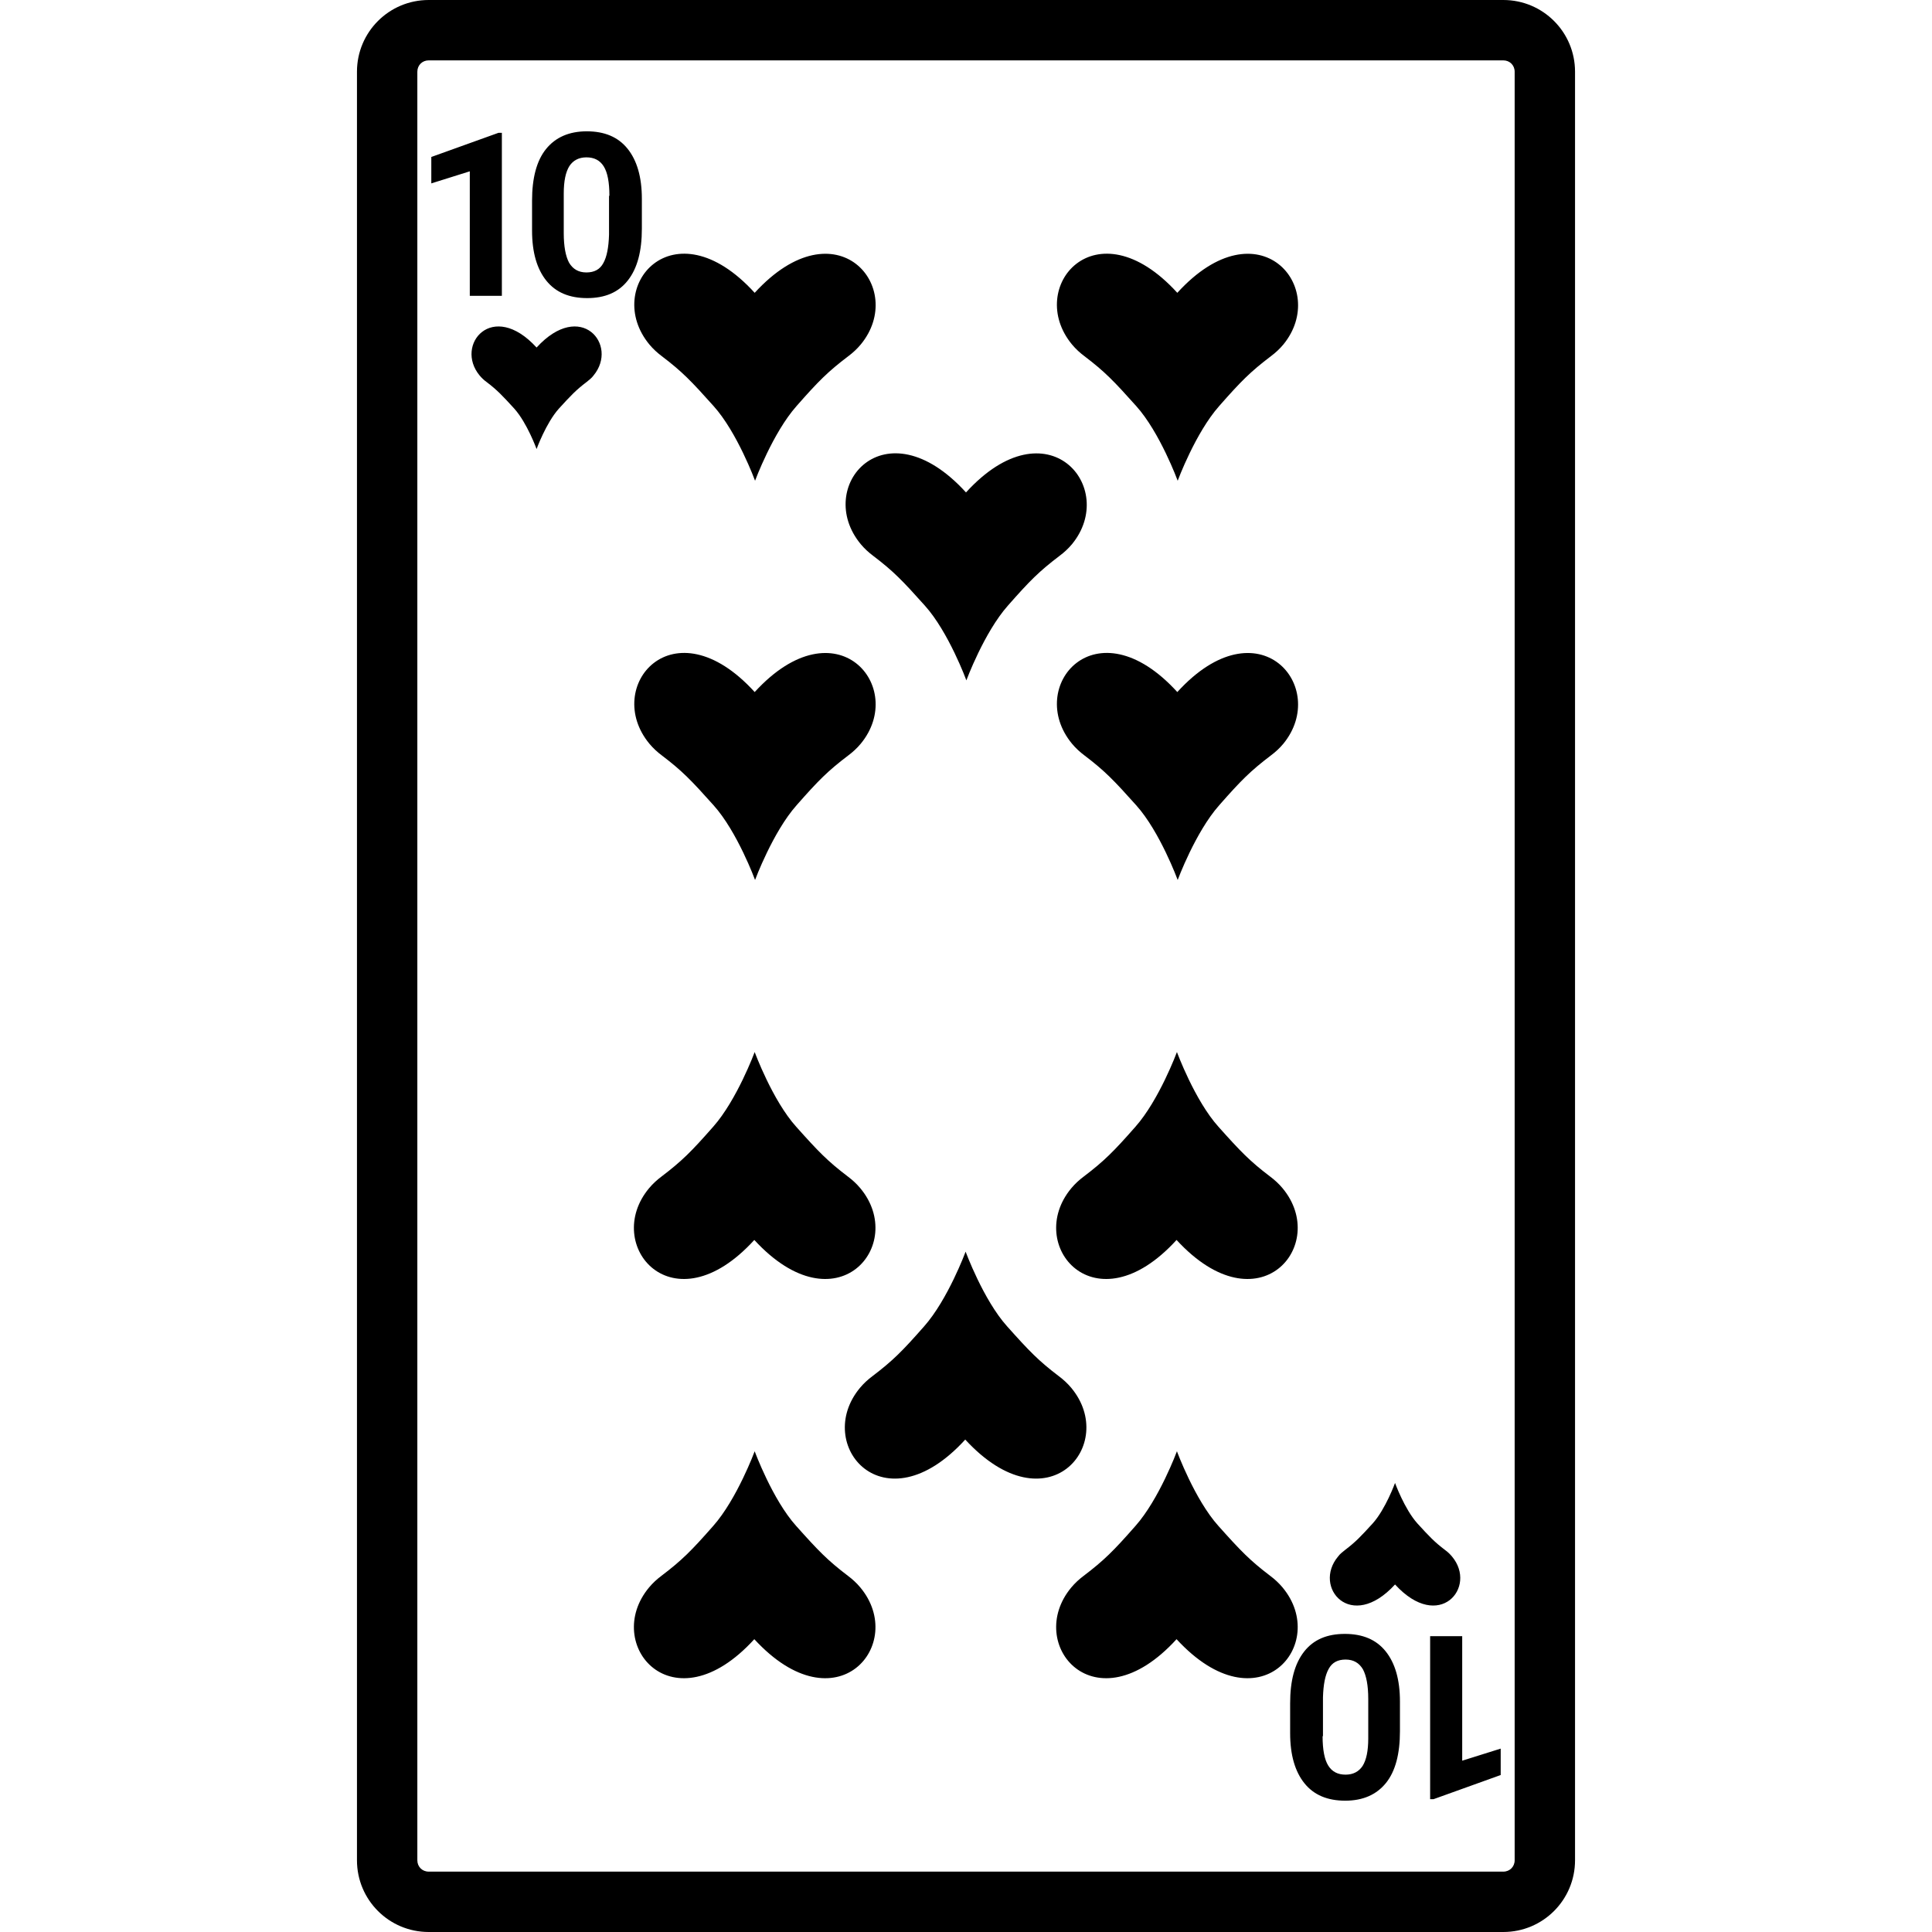
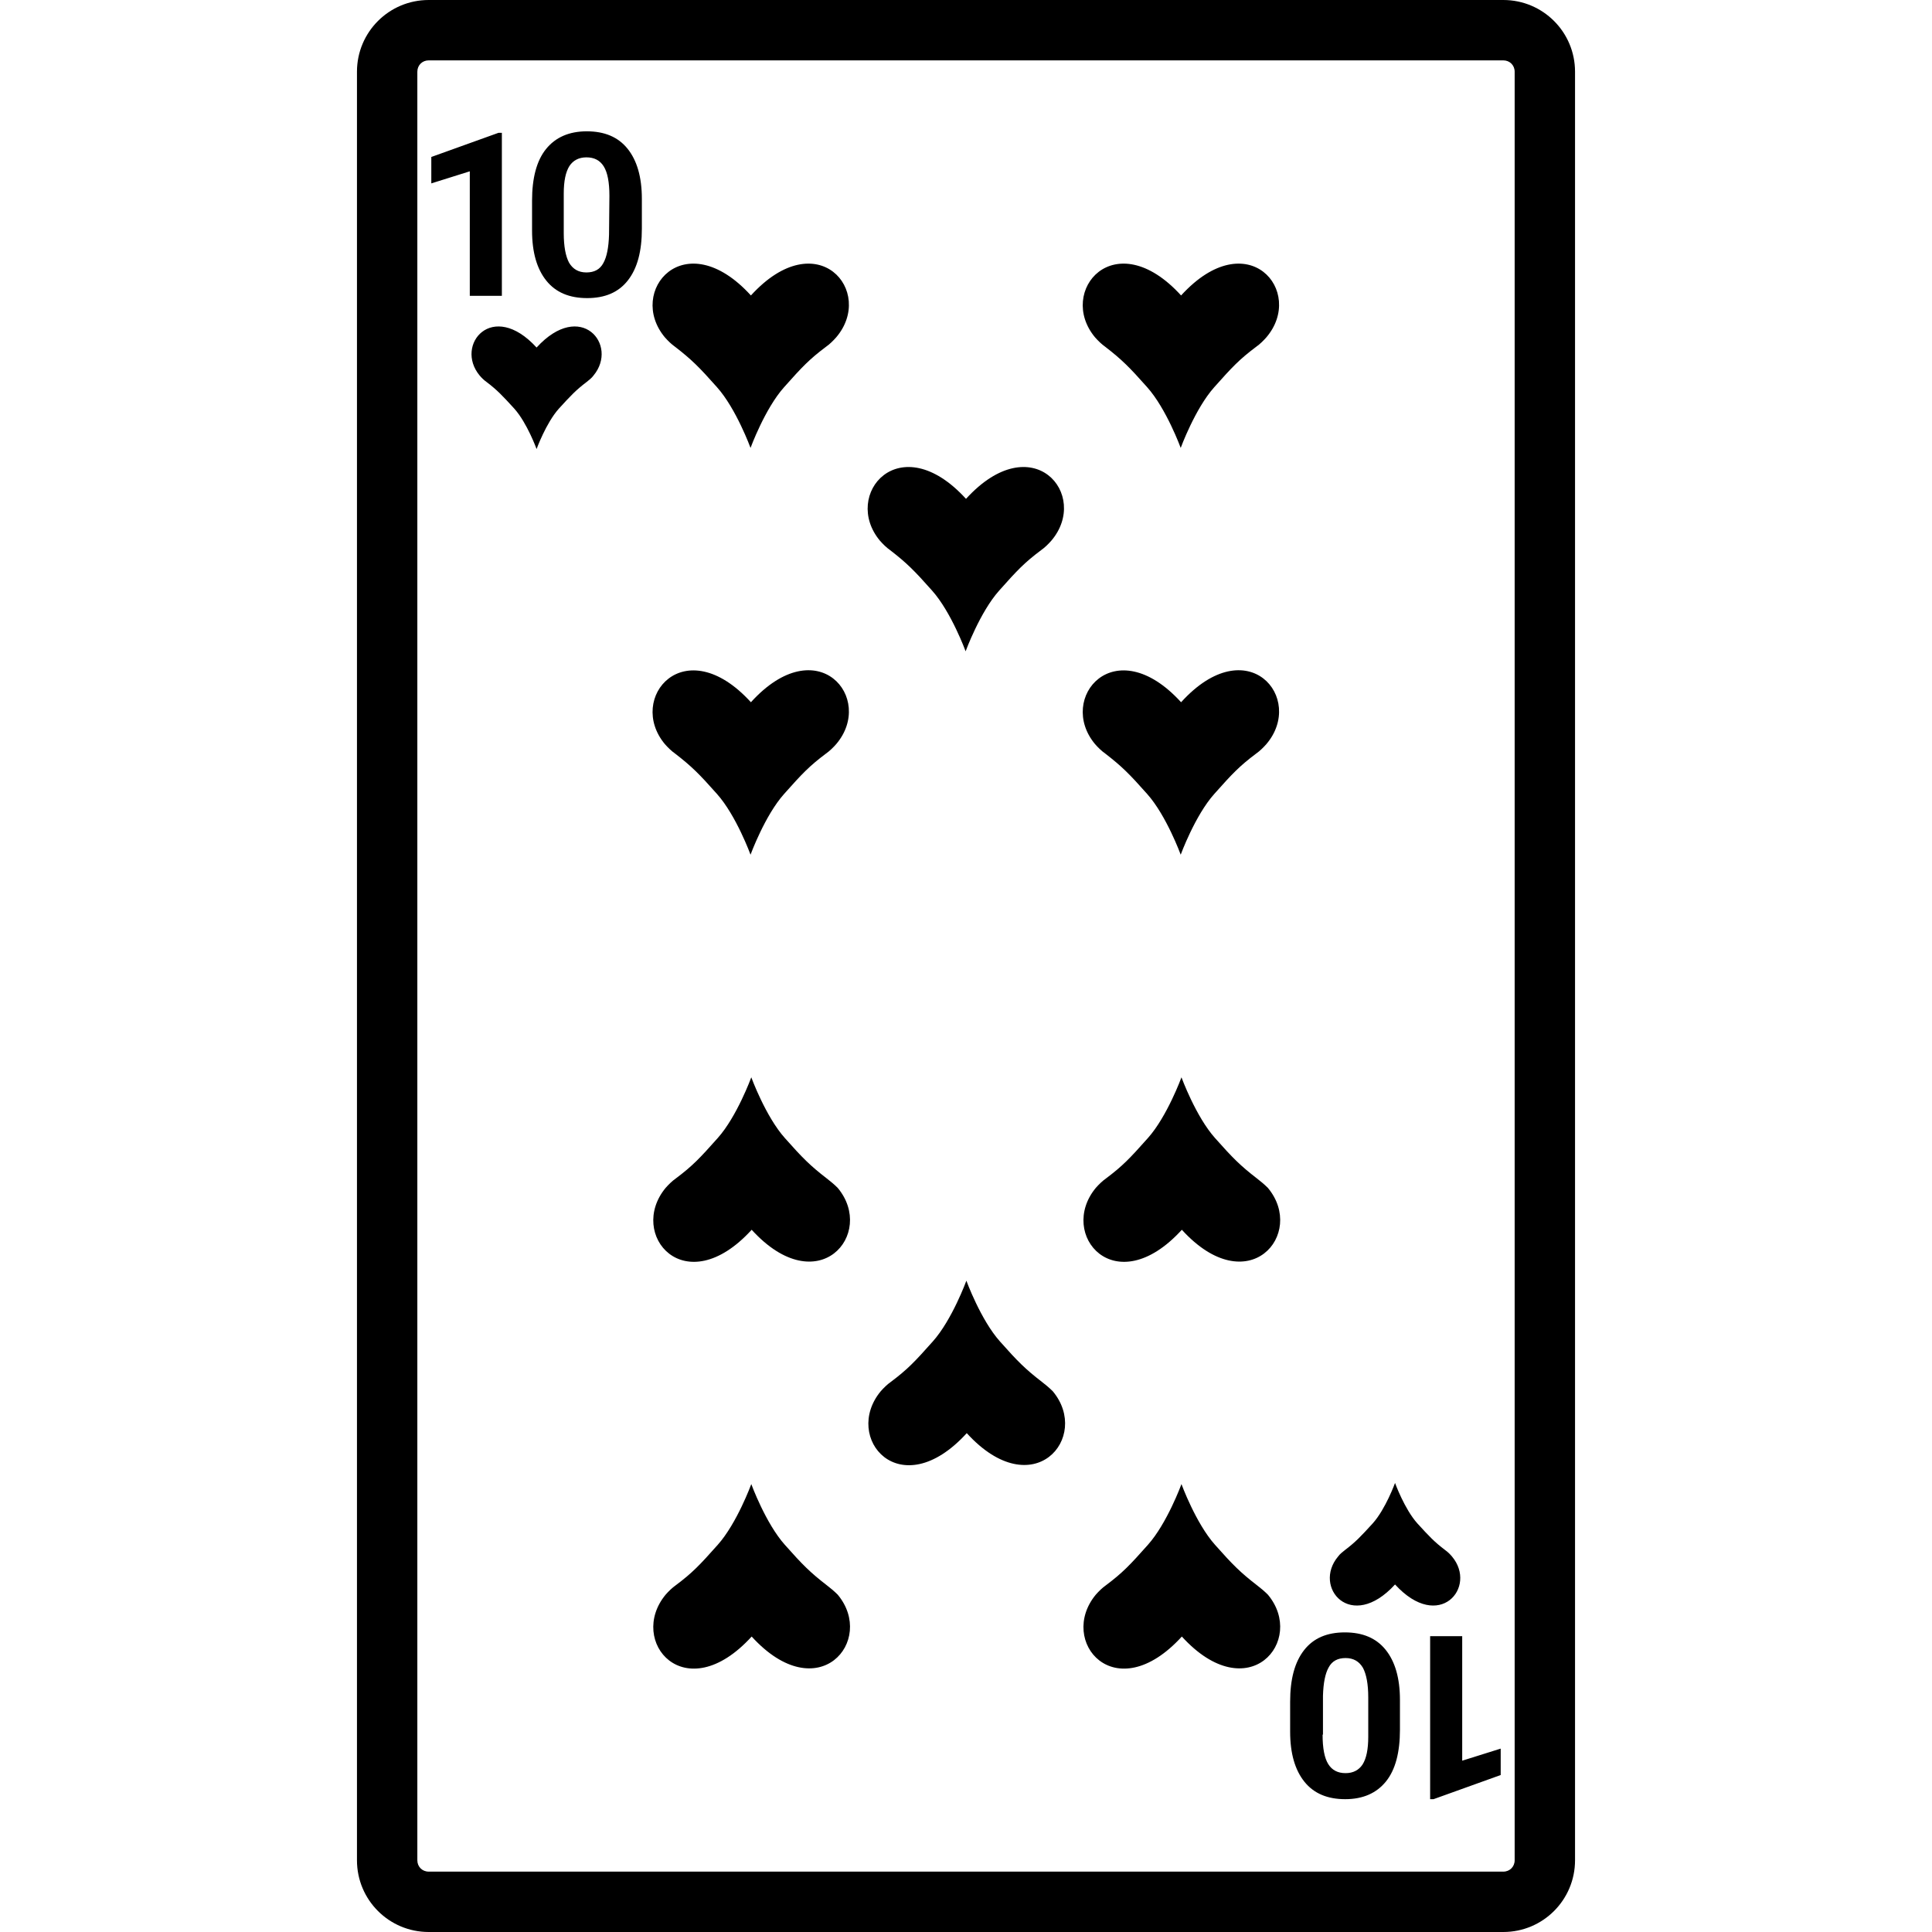
- <svg xmlns="http://www.w3.org/2000/svg" version="1.1" x="0" y="0" viewBox="0 0 512 512" xml:space="preserve">
-   <path d="M398.4 16c1.7 0 3 1.3 3 3v474c0 1.7-1.3 3-3 3H113.6c-1.7 0-3-1.3-3-3V19c0-1.7 1.3-3 3-3h284.8m0-16H113.6c-10.5 0-19 8.5-19 19v474c0 10.5 8.5 19 19 19h284.8c10.5 0 19-8.5 19-19V19c0-10.5-8.5-19-19-19zm-19.5 433.6h8.6v33l10.2-3.2v7l-17.8 6.4h-.9v-43.2zm-37 17.8c0-6 1.2-10.5 3.7-13.7 2.5-3.2 6.1-4.7 10.8-4.7 4.7 0 8.3 1.5 10.8 4.6 2.5 3.1 3.8 7.5 3.8 13.3v7.9c0 6-1.2 10.6-3.7 13.7-2.5 3.1-6.1 4.7-10.8 4.7-4.7 0-8.3-1.5-10.8-4.6-2.5-3.1-3.8-7.5-3.8-13.3v-7.9zm8.6 8.7c0 3.6.5 6.2 1.5 7.8 1 1.6 2.5 2.4 4.6 2.4 2 0 3.5-.8 4.5-2.3 1-1.6 1.5-4 1.5-7.3v-10.5c0-3.5-.5-6.1-1.4-7.8-1-1.7-2.5-2.6-4.6-2.6-2.1 0-3.6.8-4.5 2.5-.9 1.6-1.4 4.1-1.5 7.5v10.3zM133.1 78.4h-8.6v-33l-10.2 3.2v-7l17.8-6.4h.9v43.2zm37-17.8c0 6-1.2 10.5-3.7 13.7-2.5 3.2-6.1 4.7-10.8 4.7-4.7 0-8.3-1.5-10.8-4.6-2.5-3.1-3.8-7.5-3.8-13.3v-7.9c0-6 1.2-10.6 3.7-13.7 2.5-3.1 6.1-4.7 10.8-4.7 4.7 0 8.3 1.5 10.8 4.6 2.5 3.1 3.8 7.5 3.8 13.3v7.9zm-8.6-8.7c0-3.6-.5-6.2-1.5-7.8-1-1.6-2.5-2.4-4.6-2.4-2 0-3.5.8-4.5 2.3-1 1.6-1.5 4-1.5 7.3v10.5c0 3.5.5 6.1 1.4 7.8 1 1.7 2.5 2.6 4.6 2.6 2.1 0 3.6-.8 4.5-2.5.9-1.6 1.4-4.1 1.5-7.5V51.9zm-19.3 40.2c-11.7-12.8-21.8-.7-15.1 7.4.5.6 1.1 1.2 1.8 1.7 2.9 2.2 4.2 3.6 7.4 7.1 3.4 3.8 5.9 10.7 5.9 10.7s2.5-6.9 5.9-10.7c3.2-3.5 4.5-4.9 7.4-7.1.6-.5 1.3-1 1.8-1.7 6.7-8.1-3.4-20.2-15.1-7.4zm242.6 320.4c-.5-.6-1.1-1.2-1.8-1.7-2.9-2.2-4.2-3.6-7.4-7.1-3.4-3.8-5.9-10.7-5.9-10.7s-2.5 6.9-5.9 10.7c-3.2 3.5-4.5 4.9-7.4 7.1-.6.5-1.3 1-1.8 1.7-6.8 8.1 3.4 20.2 15.1 7.4 11.7 12.8 21.9.7 15.1-7.4zM200 77.6c-21.6-23.7-40.4-1.4-27.9 13.7 1 1.2 2.1 2.2 3.3 3.1 5.4 4.1 7.8 6.6 13.7 13.2 6.3 7 11 19.8 11 19.8s4.7-12.7 11-19.8c5.8-6.6 8.3-9.1 13.7-13.2 1.2-.9 2.3-1.9 3.3-3.1 12.4-15-6.4-37.4-28.1-13.7zm112 0c-21.6-23.7-40.4-1.4-27.9 13.7 1 1.2 2.1 2.2 3.3 3.1 5.4 4.1 7.8 6.6 13.7 13.2 6.3 7 11 19.8 11 19.8s4.7-12.7 11-19.8c5.8-6.6 8.3-9.1 13.7-13.2 1.2-.9 2.3-1.9 3.3-3.1 12.3-15-6.5-37.4-28.1-13.7zm-56 52.9c-21.6-23.7-40.4-1.4-27.9 13.7 1 1.2 2.1 2.2 3.3 3.1 5.4 4.1 7.8 6.6 13.7 13.2 6.3 7 11 19.8 11 19.8s4.7-12.7 11-19.8c5.8-6.6 8.3-9.1 13.7-13.2 1.2-.9 2.3-1.9 3.3-3.1 12.3-15-6.5-37.4-28.1-13.7zm-56 52.9c-21.6-23.7-40.4-1.4-27.9 13.7 1 1.2 2.1 2.2 3.3 3.1 5.4 4.1 7.8 6.6 13.7 13.2 6.3 7 11 19.8 11 19.8s4.7-12.7 11-19.8c5.8-6.6 8.3-9.1 13.7-13.2 1.2-.9 2.3-1.9 3.3-3.1 12.4-15-6.4-37.4-28.1-13.7zm112 0c-21.6-23.7-40.4-1.4-27.9 13.7 1 1.2 2.1 2.2 3.3 3.1 5.4 4.1 7.8 6.6 13.7 13.2 6.3 7 11 19.8 11 19.8s4.7-12.7 11-19.8c5.8-6.6 8.3-9.1 13.7-13.2 1.2-.9 2.3-1.9 3.3-3.1 12.3-15-6.5-37.4-28.1-13.7zm-84 237.3c-1-1.2-2.1-2.2-3.3-3.1-5.4-4.1-7.8-6.6-13.7-13.2-6.3-7-11-19.8-11-19.8s-4.7 12.7-11 19.8c-5.8 6.6-8.3 9.1-13.7 13.2-1.2.9-2.3 1.9-3.3 3.1-12.5 15 6.3 37.4 27.9 13.7 21.8 23.7 40.6 1.3 28.1-13.7zm111.9 0c-1-1.2-2.1-2.2-3.3-3.1-5.4-4.1-7.8-6.6-13.7-13.2-6.3-7-11-19.8-11-19.8s-4.7 12.7-11 19.8c-5.8 6.6-8.3 9.1-13.7 13.2-1.2.9-2.3 1.9-3.3 3.1-12.5 15 6.3 37.4 27.9 13.7 21.8 23.7 40.6 1.3 28.1-13.7zM228 314.9c-1-1.2-2.1-2.2-3.3-3.1-5.4-4.1-7.8-6.6-13.7-13.2-6.3-7-11-19.8-11-19.8s-4.7 12.7-11 19.8c-5.8 6.6-8.3 9.1-13.7 13.2-1.2.9-2.3 1.9-3.3 3.1-12.5 15 6.3 37.4 27.9 13.7 21.8 23.7 40.6 1.3 28.1-13.7zm111.9 0c-1-1.2-2.1-2.2-3.3-3.1-5.4-4.1-7.8-6.6-13.7-13.2-6.3-7-11-19.8-11-19.8s-4.7 12.7-11 19.8c-5.8 6.6-8.3 9.1-13.7 13.2-1.2.9-2.3 1.9-3.3 3.1-12.5 15 6.3 37.4 27.9 13.7 21.8 23.7 40.6 1.3 28.1-13.7zm-56 52.9c-1-1.2-2.1-2.2-3.3-3.1-5.4-4.1-7.8-6.6-13.7-13.2-6.3-7-11-19.8-11-19.8s-4.7 12.7-11 19.8c-5.8 6.6-8.3 9.1-13.7 13.2-1.2.9-2.3 1.9-3.3 3.1-12.5 15 6.3 37.4 27.9 13.7 21.8 23.7 40.6 1.3 28.1-13.7z" />
+ <svg xmlns="http://www.w3.org/2000/svg" viewBox="0 0 512 512" style="enable-background:new 0 0 512 512" xml:space="preserve">
+   <path d="M354.6 412.5c.5-.7 1.2-1.2 1.8-1.7 2.9-2.2 4.2-3.6 7.4-7.1 3.4-3.8 5.9-10.7 5.9-10.7s2.5 6.9 5.9 10.7c3.2 3.5 4.5 4.9 7.4 7.1.7.5 1.3 1.1 1.8 1.7 6.8 8.1-3.4 20.2-15.1 7.4-11.7 12.8-21.9.7-15.1-7.4zm32.9 21.1H379v43.2h.9l17.8-6.4v-7l-10.2 3.2v-33zM417.4 19v474c0 10.5-8.5 19-19 19H113.6c-10.5 0-19-8.5-19-19V19c0-10.5 8.5-19 19-19h284.8c10.5 0 19 8.5 19 19zm-16 0c0-1.7-1.3-3-3-3H113.6c-1.7 0-3 1.3-3 3v474c0 1.7 1.3 3 3 3h284.8c1.7 0 3-1.3 3-3V19zM133 78.4V35.2h-.9l-17.8 6.4v7l10.2-3.2v33h8.5zm33.3-39c2.5 3.1 3.8 7.5 3.8 13.3v7.9c0 6-1.2 10.5-3.7 13.7s-6.1 4.7-10.8 4.7c-4.7 0-8.3-1.5-10.8-4.6-2.5-3.1-3.8-7.5-3.8-13.3v-7.9c0-6 1.2-10.6 3.7-13.7s6.1-4.7 10.8-4.7 8.3 1.5 10.8 4.6zm-4.8 12.5c0-3.6-.5-6.2-1.5-7.8-1-1.6-2.5-2.4-4.6-2.4-2 0-3.5.8-4.5 2.3-1 1.6-1.5 4-1.5 7.3v10.5c0 3.5.5 6.1 1.4 7.8 1 1.7 2.5 2.6 4.6 2.6 2.1 0 3.6-.8 4.5-2.5.9-1.6 1.4-4.1 1.5-7.5l.1-10.3zm-19.3 40.2c-11.7-12.8-21.8-.7-15.1 7.4.5.6 1.1 1.2 1.8 1.7 2.9 2.2 4.2 3.6 7.4 7.1 3.4 3.8 5.9 10.7 5.9 10.7s2.5-6.9 5.9-10.7c3.2-3.5 4.5-4.9 7.4-7.1.6-.5 1.3-1 1.8-1.7 6.7-8.1-3.4-20.2-15.1-7.4zM199 78.3c-17.6-19.3-33-1.1-22.8 11.1.8.9 1.7 1.8 2.7 2.5 4.4 3.4 6.4 5.4 11.1 10.7 5.1 5.7 8.9 16.1 8.9 16.1s3.8-10.4 8.9-16.1c4.8-5.4 6.7-7.4 11.1-10.7 1-.7 1.9-1.6 2.7-2.5 10.4-12.2-5-30.4-22.6-11.1zm114 0c-17.6-19.3-33-1.1-22.8 11.1.8.9 1.7 1.8 2.7 2.5 4.4 3.4 6.4 5.4 11.1 10.7 5.1 5.7 8.9 16.1 8.9 16.1s3.8-10.4 8.9-16.1c4.8-5.4 6.7-7.4 11.1-10.7 1-.7 1.9-1.6 2.7-2.5 10.4-12.2-5-30.4-22.6-11.1zm-57 53.9c-17.6-19.3-33-1.1-22.8 11.1.8.9 1.7 1.8 2.7 2.5 4.4 3.4 6.4 5.4 11.1 10.7 5.1 5.7 8.9 16.1 8.9 16.1s3.8-10.4 8.9-16.1c4.8-5.4 6.7-7.4 11.1-10.7 1-.7 1.9-1.6 2.7-2.5 10.4-12.2-5-30.4-22.6-11.1zm-57 53.9c-17.6-19.3-33-1.1-22.8 11.1.8.9 1.7 1.8 2.7 2.5 4.4 3.4 6.4 5.4 11.1 10.7 5.1 5.7 8.9 16.1 8.9 16.1s3.8-10.4 8.9-16.1c4.8-5.4 6.7-7.4 11.1-10.7 1-.7 1.9-1.6 2.7-2.5 10.4-12.2-5-30.5-22.6-11.1zm114 0c-17.6-19.3-33-1.1-22.8 11.1.8.9 1.7 1.8 2.7 2.5 4.4 3.4 6.4 5.4 11.1 10.7 5.1 5.7 8.9 16.1 8.9 16.1s3.8-10.4 8.9-16.1c4.8-5.4 6.7-7.4 11.1-10.7 1-.7 1.9-1.6 2.7-2.5 10.4-12.2-5-30.5-22.6-11.1zm-93.9 234c-4.4-3.4-6.4-5.4-11.1-10.7-5.1-5.7-8.9-16.1-8.9-16.1s-3.8 10.4-8.9 16.1c-4.8 5.4-6.7 7.4-11.1 10.7-1 .7-1.9 1.6-2.7 2.5-10.2 12.3 5.1 30.5 22.8 11.1 17.6 19.3 33 1.1 22.8-11.1-1-1-2-1.8-2.9-2.5zm114 0c-4.4-3.4-6.4-5.4-11.1-10.7-5.1-5.7-8.9-16.1-8.9-16.1s-3.8 10.4-8.9 16.1c-4.8 5.4-6.7 7.4-11.1 10.7-1 .7-1.9 1.6-2.7 2.5-10.2 12.3 5.1 30.5 22.8 11.1 17.6 19.3 33 1.1 22.8-11.1-1-1-2-1.8-2.9-2.5zm-114-107.8c-4.4-3.4-6.4-5.4-11.1-10.7-5.1-5.7-8.9-16.1-8.9-16.1s-3.8 10.4-8.9 16.1c-4.8 5.4-6.7 7.4-11.1 10.7-1 .7-1.9 1.6-2.7 2.5-10.2 12.3 5.1 30.5 22.8 11.1 17.6 19.3 33 1.1 22.8-11.1-1-1-2-1.8-2.9-2.5zm114 0c-4.4-3.4-6.4-5.4-11.1-10.7-5.1-5.7-8.9-16.1-8.9-16.1s-3.8 10.4-8.9 16.1c-4.8 5.4-6.7 7.4-11.1 10.7-1 .7-1.9 1.6-2.7 2.5-10.2 12.3 5.1 30.5 22.8 11.1 17.6 19.3 33 1.1 22.8-11.1-1-1-2-1.8-2.9-2.5zm-57 53.9c-4.4-3.4-6.4-5.4-11.1-10.7-5.1-5.7-8.9-16.1-8.9-16.1s-3.8 10.4-8.9 16.1c-4.8 5.4-6.7 7.4-11.1 10.7-1 .7-1.9 1.6-2.7 2.5-10.2 12.3 5.1 30.5 22.8 11.1 17.6 19.3 33 1.1 22.8-11.1-1-1-2-1.8-2.9-2.5zm91.1 71c2.5 3.1 3.8 7.5 3.8 13.3v7.9c0 6-1.2 10.6-3.7 13.7s-6.1 4.7-10.8 4.7-8.3-1.5-10.8-4.6c-2.5-3.1-3.8-7.5-3.8-13.3V451c0-6 1.2-10.5 3.7-13.7s6.1-4.7 10.8-4.7c4.7 0 8.3 1.5 10.8 4.6zm-4.6 12.6c0-3.5-.5-6.1-1.4-7.8-1-1.7-2.5-2.6-4.6-2.6-2.1 0-3.6.8-4.5 2.5-.9 1.6-1.4 4.1-1.5 7.5v10.3h-.1c0 3.6.5 6.2 1.5 7.8 1 1.6 2.5 2.4 4.6 2.4 2 0 3.5-.8 4.5-2.3 1-1.6 1.5-4 1.5-7.3v-10.5z" />
</svg>
